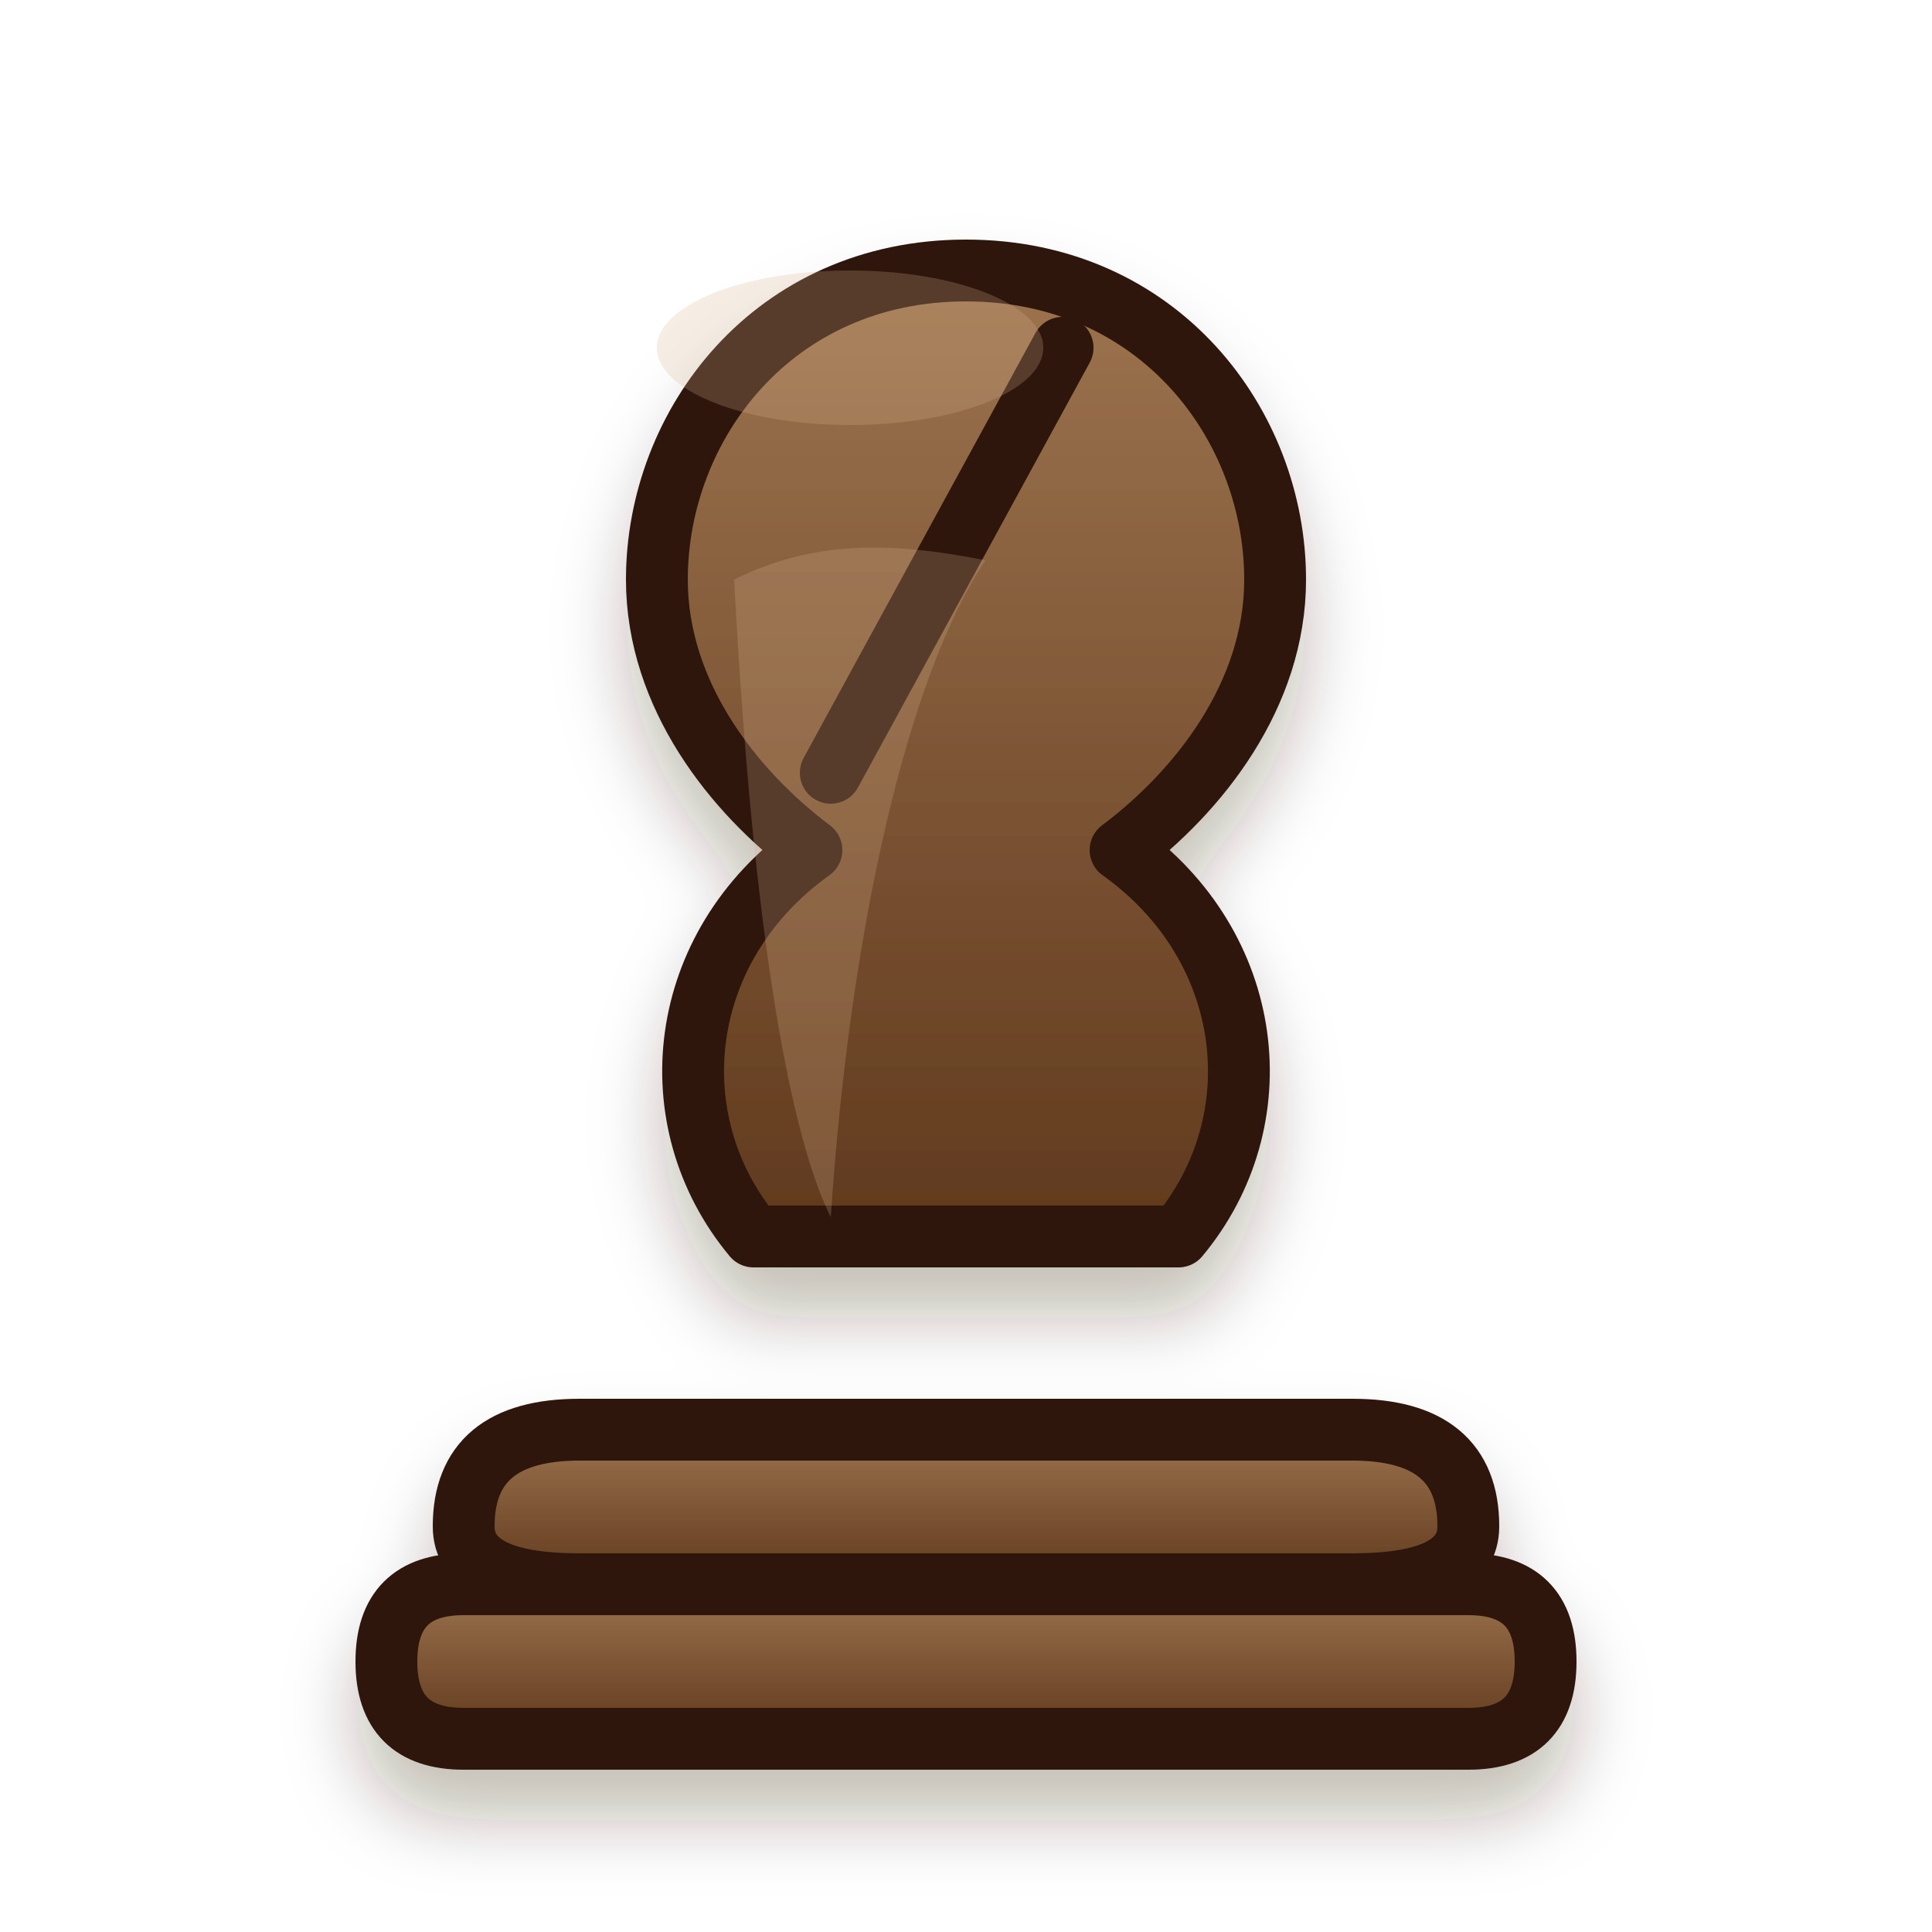
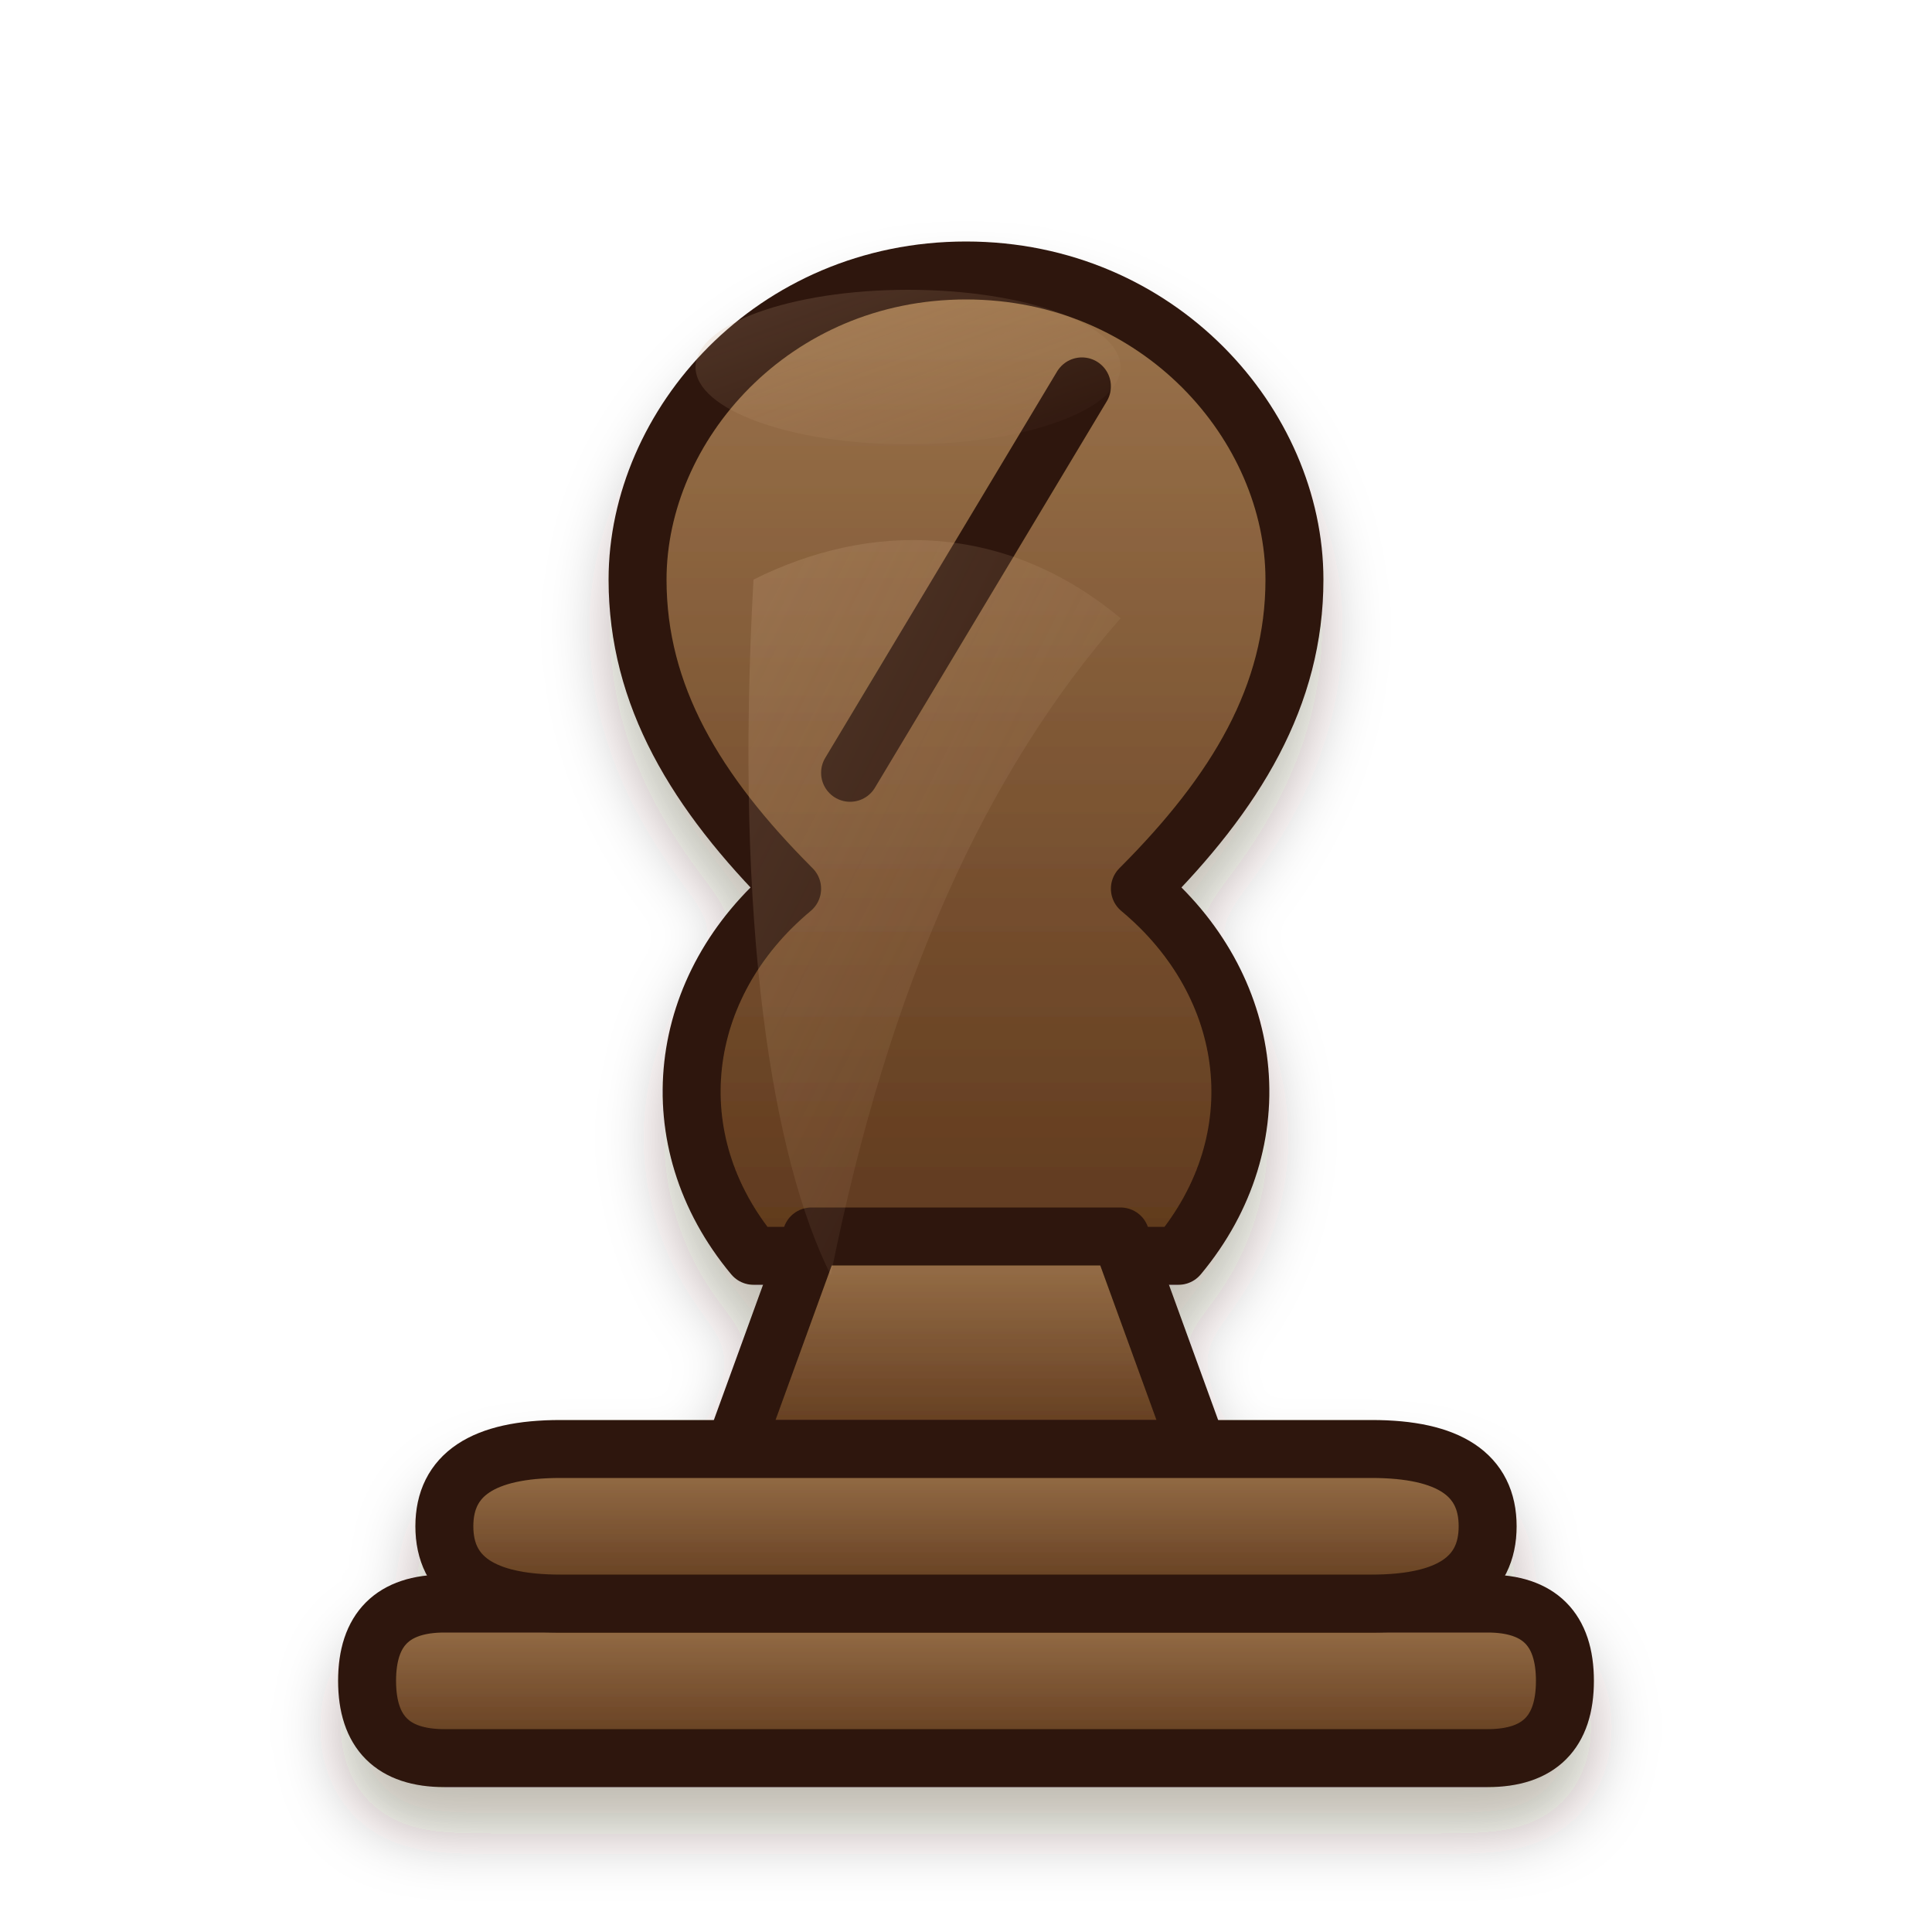
- <svg xmlns="http://www.w3.org/2000/svg" viewBox="0 0 100 100" role="img" aria-label="b">
+ <svg xmlns="http://www.w3.org/2000/svg" viewBox="0 0 100 100" aria-label="bb">
  <defs>
    <linearGradient id="g" x1="0" y1="0" x2="0" y2="1">
-       <stop offset="0%" stop-color="#9d744f" />
-       <stop offset="100%" stop-color="#60391d" />
+       <stop offset="0%" stop-color="#9c744c" />
+       <stop offset="100%" stop-color="#5f391d" />
    </linearGradient>
-     <filter id="shadow" x="-20%" y="-20%" width="140%" height="160%">
-       <feDropShadow dx="0" dy="2.6" stdDeviation="1.8" flood-color="rgba(45,23,11,.28)" />
+     <linearGradient id="g2" x1="0" y1="0" x2="1" y2="1">
+       <stop offset="0%" stop-color="#d8b28e" stop-opacity=".92" />
+       <stop offset="100%" stop-color="#d8b28e" stop-opacity="0" />
+     </linearGradient>
+     <filter id="s" x="-20%" y="-20%" width="140%" height="160%">
+       <feDropShadow dx="0" dy="2.4" stdDeviation="1.6" flood-color="rgba(45,22,11,.30)" />
    </filter>
  </defs>
-   <g filter="url(#shadow)" fill="url(#g)" stroke="#2d170b" stroke-width="3.2" stroke-linecap="round" stroke-linejoin="round">
-     <path d="M50 14 C60 14 66 22 66 30 C66 36 62 41 58 44 C65 49 66 58 61 64 H39 C34 58 35 49 42 44 C38 41 34 36 34 30 C34 22 40 14 50 14 Z" />
-     <path d="M55 18 L43 40" fill="none" />
-     <path d="M24 82 H76 Q80 82 80 86 Q80 90 76 90 H24 Q20 90 20 86 Q20 82 24 82 Z" />
-     <path d="M30 74 H70 Q76 74 76 79 Q76 82 70 82 H30 Q24 82 24 79 Q24 74 30 74 Z" />
+   <g filter="url(#s)" fill="url(#g)" stroke="#2e180b" stroke-width="3" stroke-linecap="round" stroke-linejoin="round">
+     <path d="M50 14 C60 14 67 22 67 30 C67 36 64 41 59 46 C65 51 66 59 61 65 H39 C34 59 35 51 41 46 C36 41 33 36 33 30 C33 22 40 14 50 14 Z" />
+     <path d="M56 20 L44 40" fill="none" />
+     <path d="M42 64 H58 L62 75 H38 Z" />
+     <path d="M23 83 H77 Q81 83 81 87 Q81 91 77 91 H23 Q19 91 19 87 Q19 83 23 83 Z" />
+     <path d="M29 75 H71 Q77 75 77 79 Q77 83 71 83 H29 Q23 83 23 79 Q23 75 29 75 Z" />
  </g>
-   <g opacity="0.24" fill="#d9b38d">
-     <ellipse cx="44" cy="18" rx="10" ry="4" />
-     <path d="M38 30 C42 28,46 28,51 29 C47 35,44 48,43 63 C41 59,39 49,38 30 Z" />
+   <g opacity=".23" fill="url(#g2)">
+     <ellipse cx="47" cy="19" rx="11" ry="4" />
+     <path d="M39 30 C45 27,52 27,58 32 C51 40,46 51,43 66 C40 60,38 48,39 30Z" />
  </g>
</svg>
